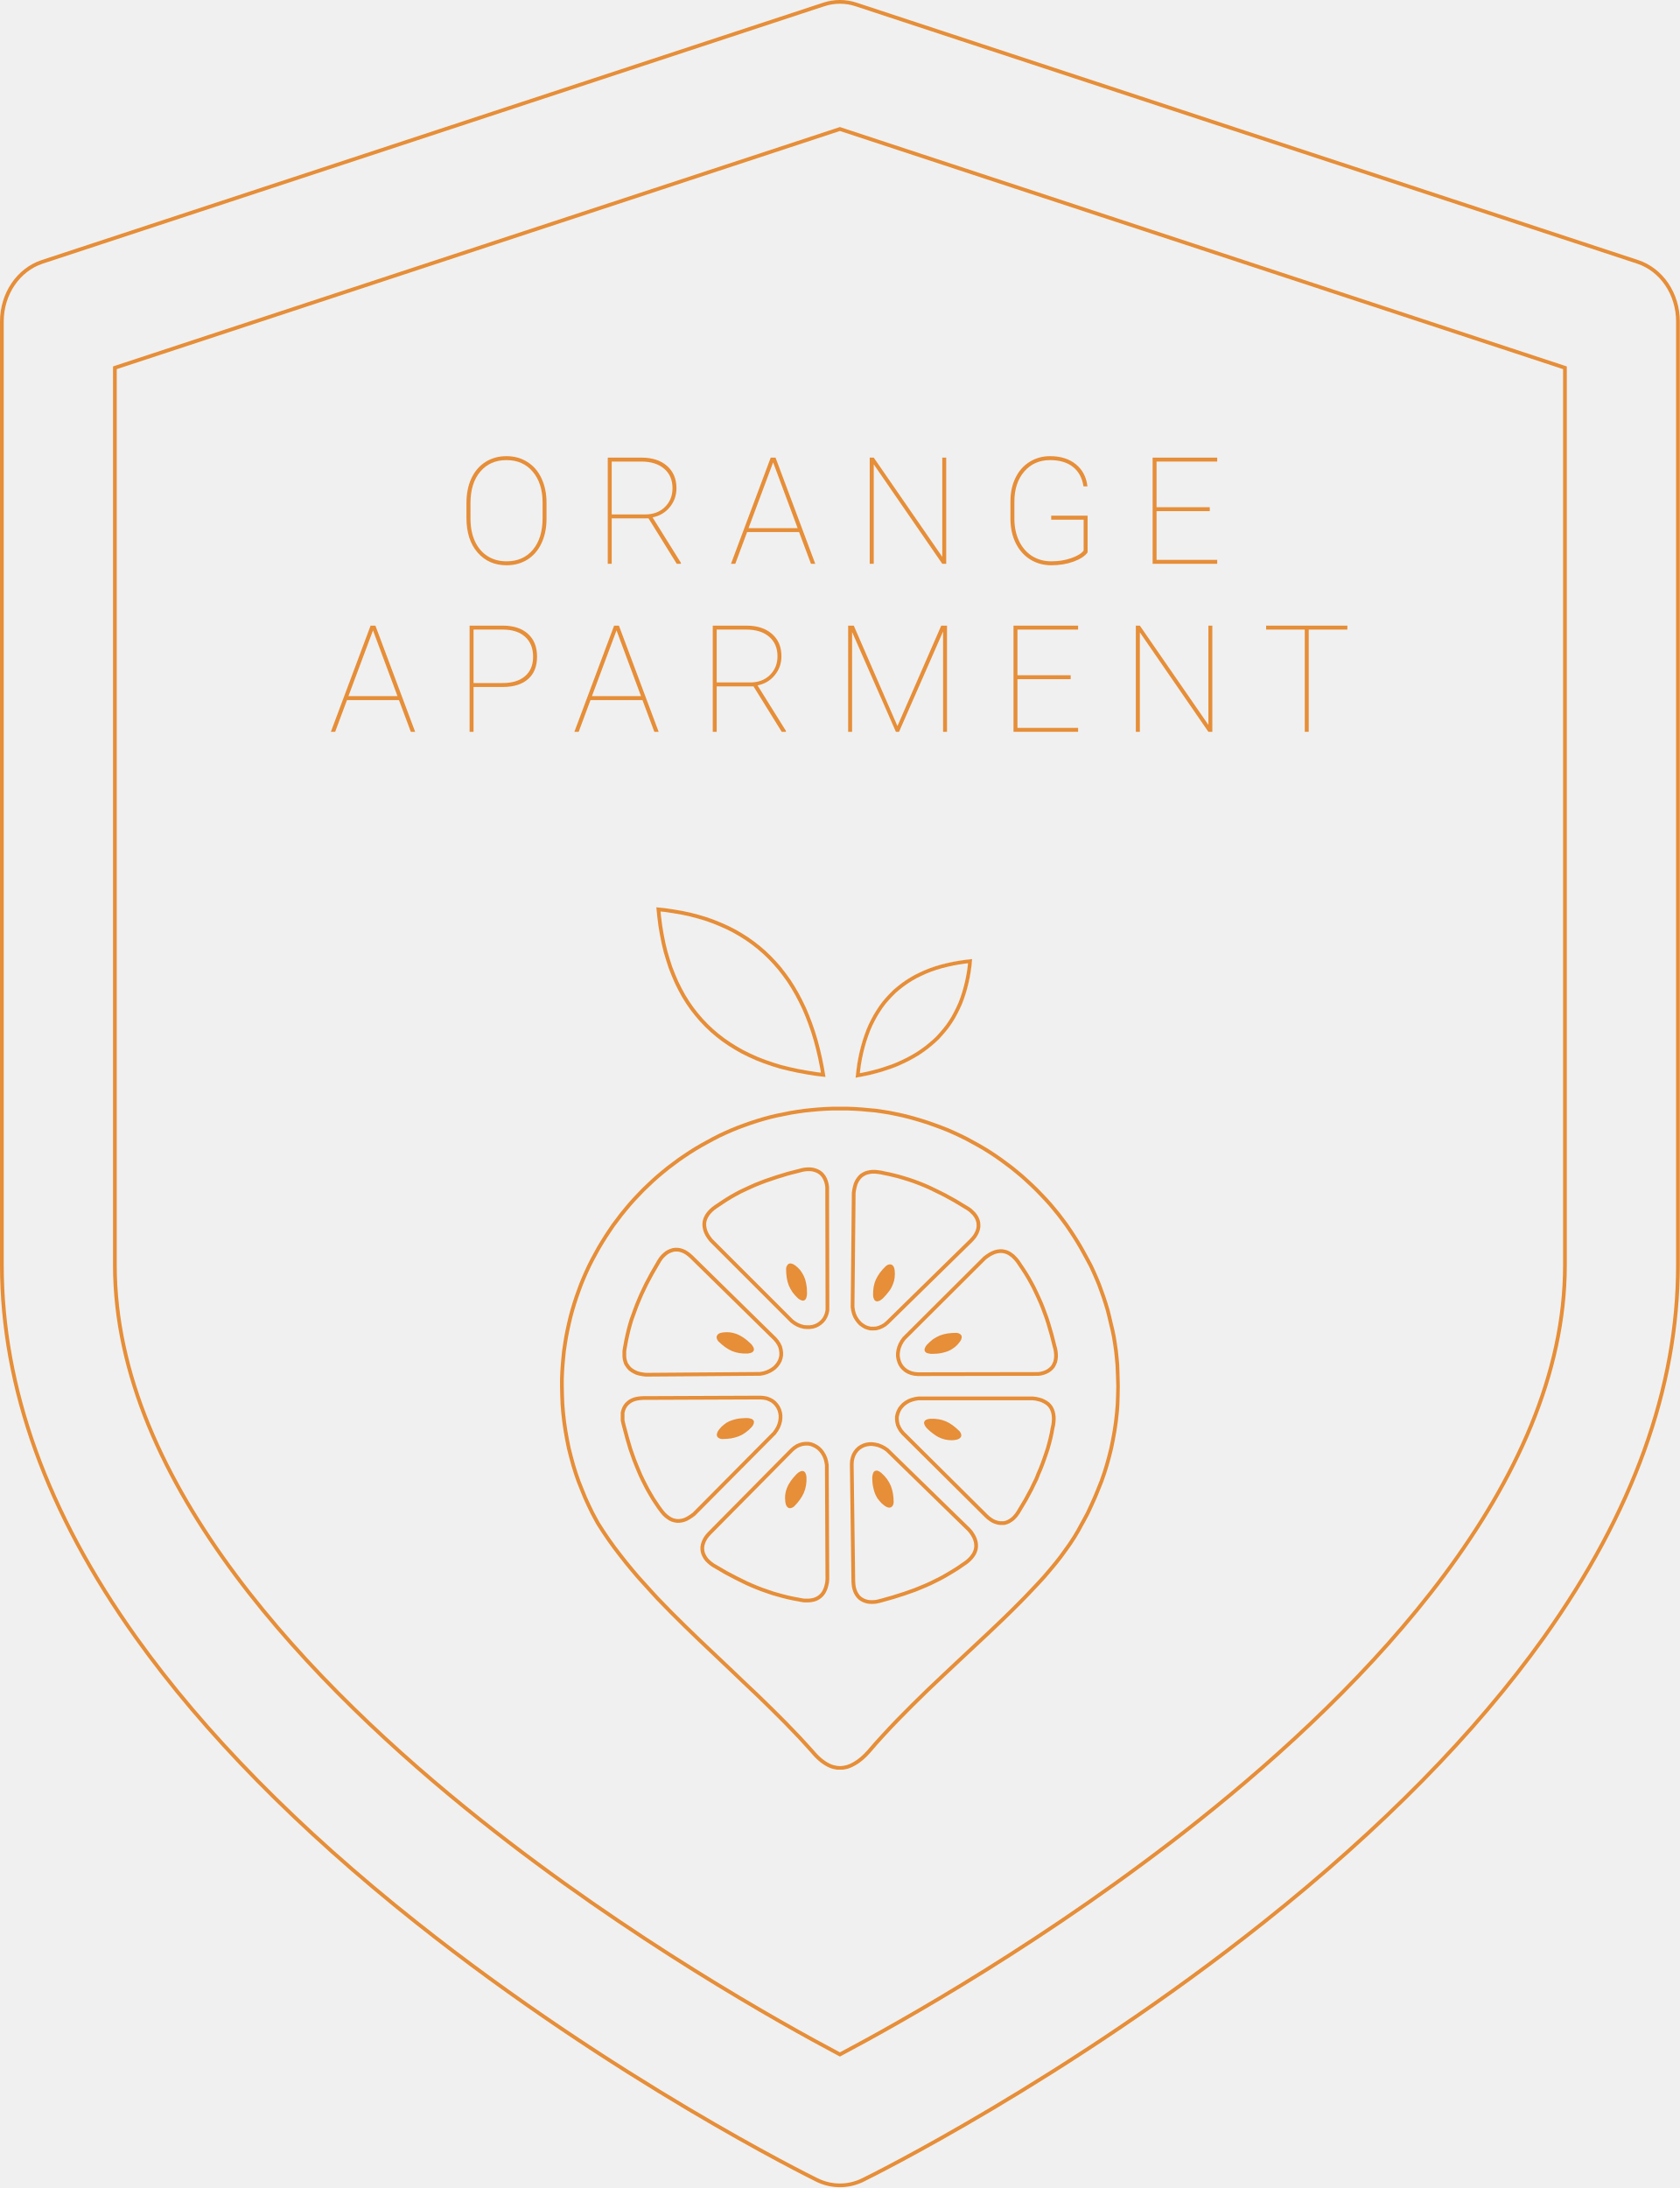
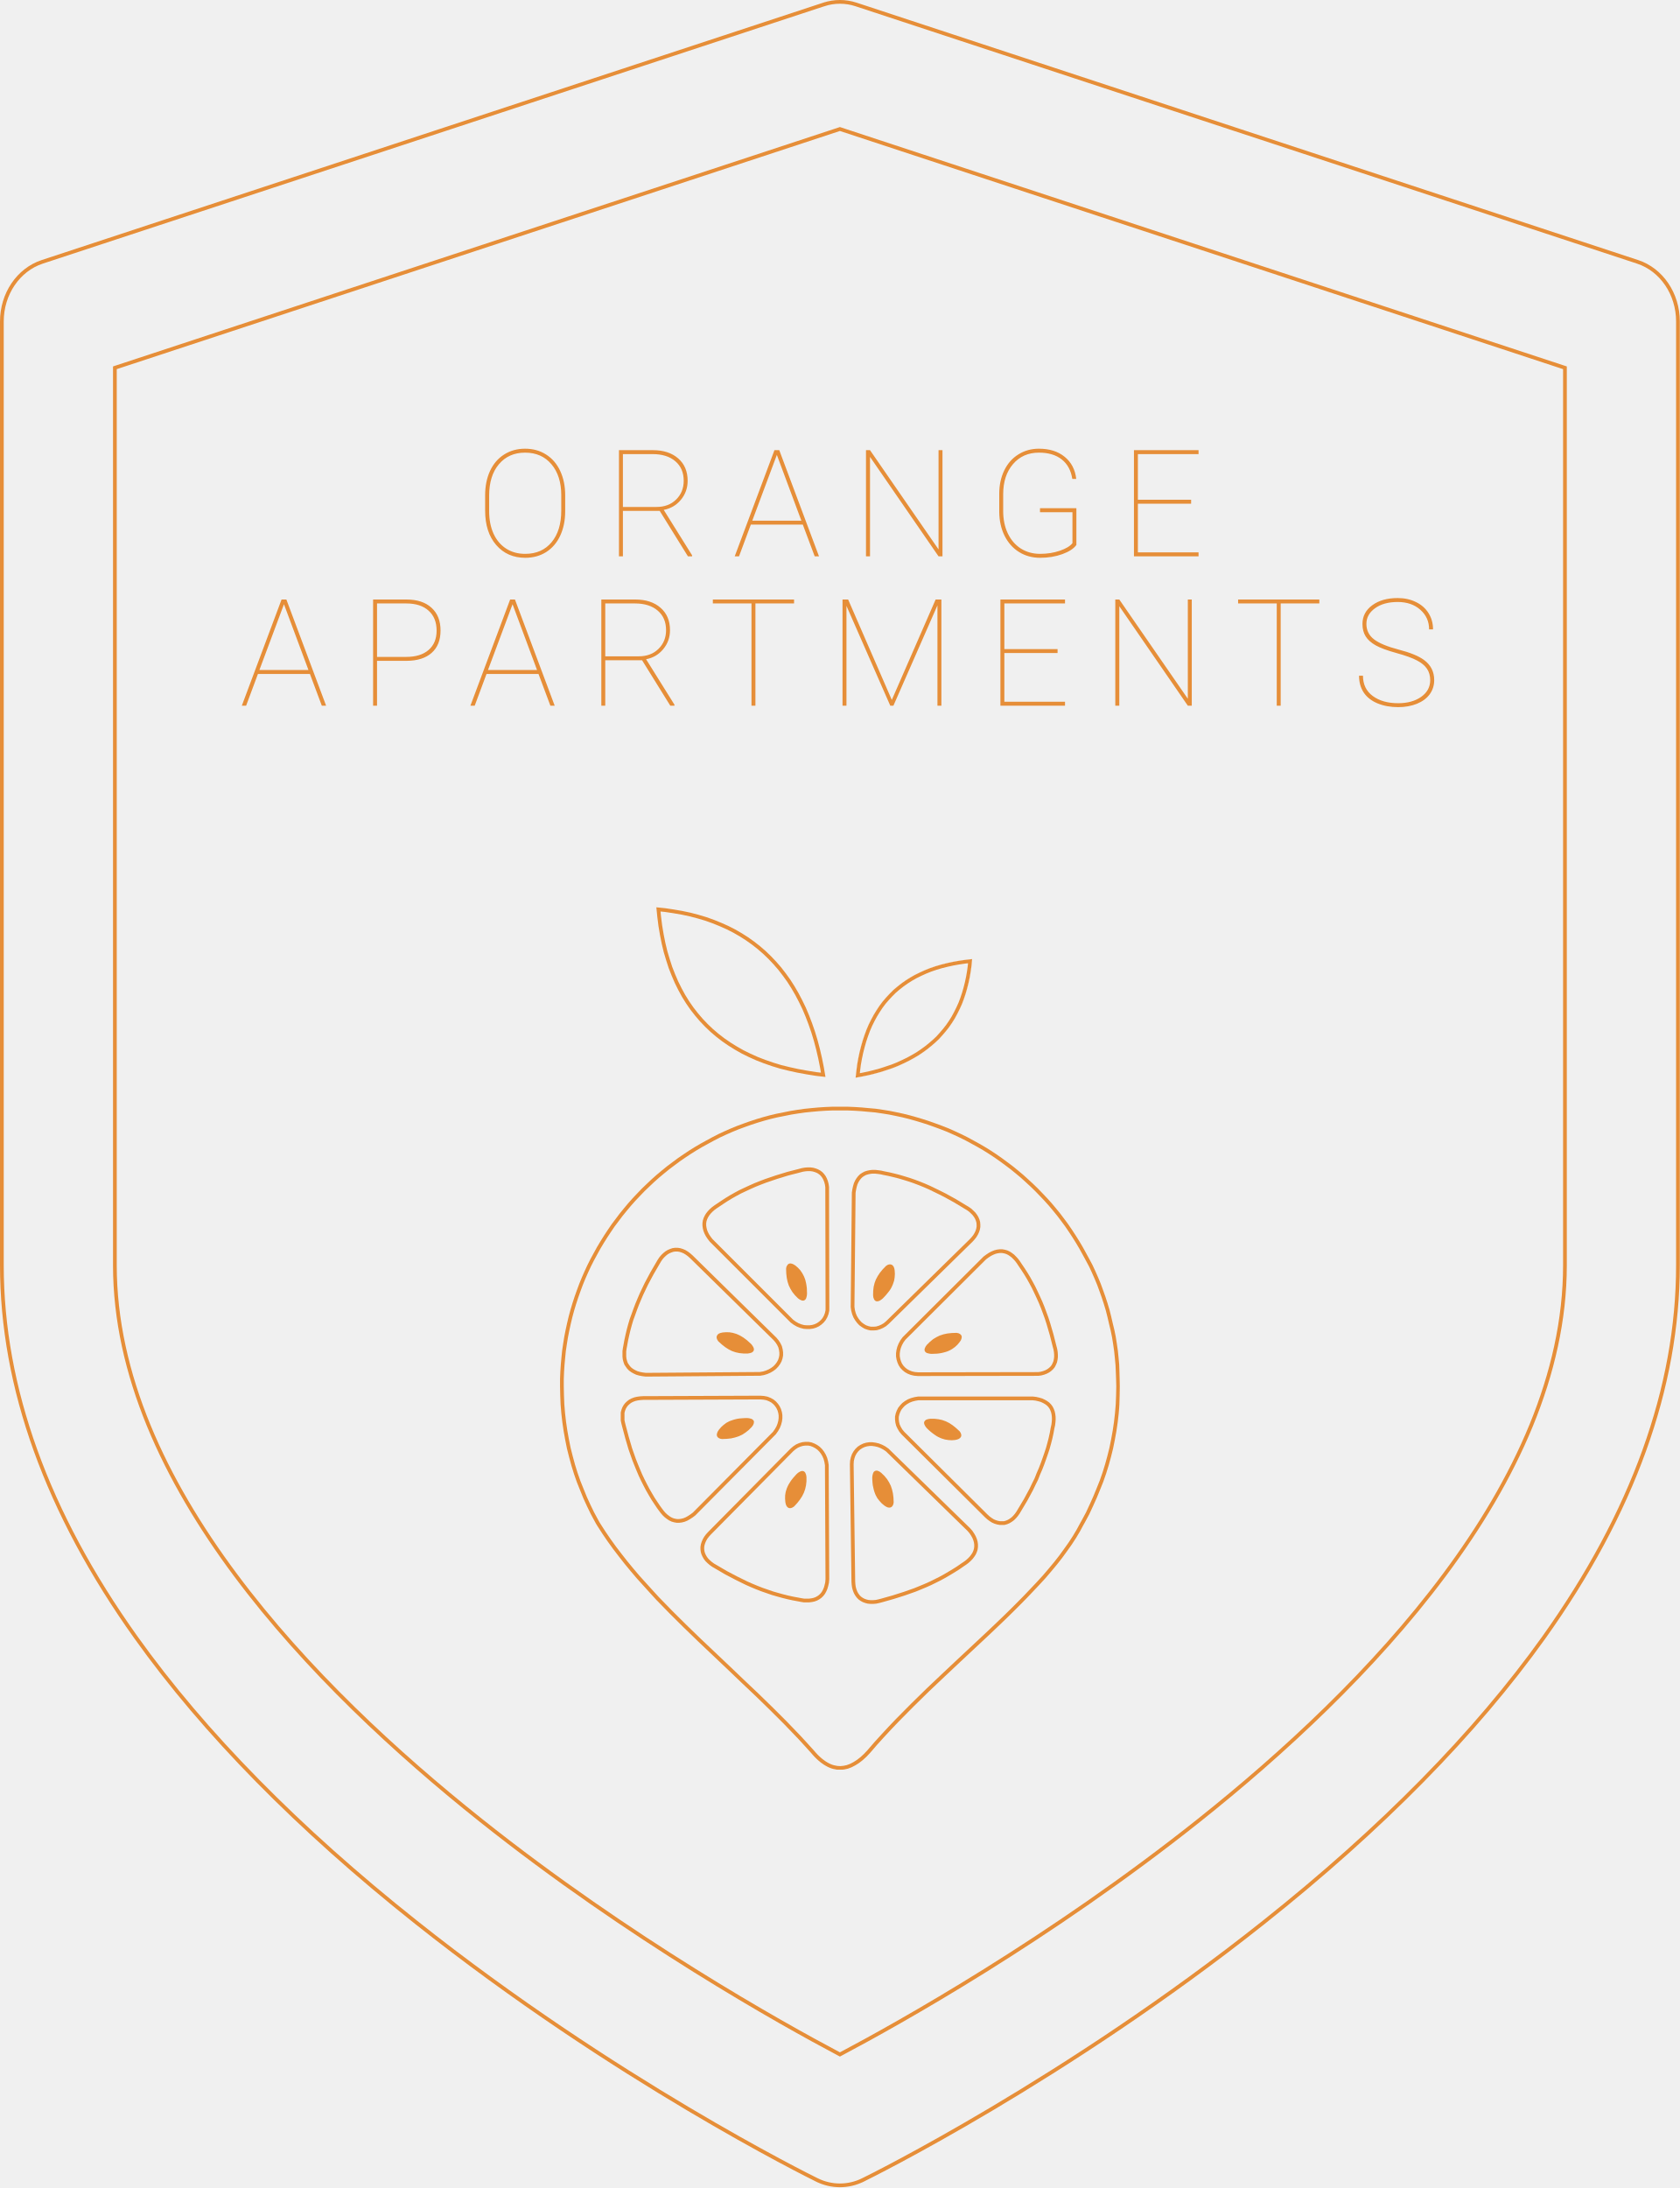
<svg xmlns="http://www.w3.org/2000/svg" width="450" height="586" viewBox="0 0 450 586" fill="none">
-   <path d="M146.406 138.91C146.406 141.371 145.964 143.552 145.078 145.453C144.206 147.341 142.956 148.806 141.328 149.848C139.701 150.876 137.826 151.391 135.703 151.391C132.5 151.391 129.909 150.251 127.93 147.973C125.951 145.694 124.961 142.621 124.961 138.754V134.652C124.961 132.204 125.397 130.03 126.27 128.129C127.155 126.228 128.411 124.763 130.039 123.734C131.68 122.693 133.555 122.172 135.664 122.172C137.786 122.172 139.661 122.693 141.289 123.734C142.93 124.763 144.193 126.234 145.078 128.148C145.964 130.049 146.406 132.217 146.406 134.652V138.91ZM145.352 134.613C145.352 131.176 144.479 128.422 142.734 126.352C140.99 124.268 138.633 123.227 135.664 123.227C132.734 123.227 130.397 124.262 128.652 126.332C126.908 128.389 126.035 131.195 126.035 134.75V138.91C126.035 141.176 126.426 143.181 127.207 144.926C128.001 146.658 129.128 147.992 130.586 148.93C132.044 149.867 133.75 150.336 135.703 150.336C138.672 150.336 141.022 149.301 142.754 147.23C144.486 145.16 145.352 142.335 145.352 138.754V134.613Z" fill="#E68E38" />
-   <path d="M173.73 138.832H163.867V151H162.812V122.562H171.875C174.727 122.562 176.992 123.298 178.672 124.77C180.365 126.241 181.211 128.24 181.211 130.766C181.211 132.706 180.605 134.405 179.395 135.863C178.197 137.309 176.667 138.207 174.805 138.559L182.402 150.727V151H181.289L173.73 138.832ZM163.867 137.777H172.832C175.02 137.777 176.784 137.113 178.125 135.785C179.479 134.457 180.156 132.784 180.156 130.766C180.156 128.552 179.408 126.807 177.91 125.531C176.426 124.255 174.388 123.617 171.797 123.617H163.867V137.777Z" fill="#E68E38" />
-   <path d="M214.062 142.504H200.137L196.973 151H195.82L206.465 122.562H207.754L218.398 151H217.246L214.062 142.504ZM200.527 141.449H213.672L207.109 123.832L200.527 141.449Z" fill="#E68E38" />
-   <path d="M253.477 151H252.422L234.062 124.359V151H232.988V122.562H234.062L252.422 149.145V122.562H253.477V151Z" fill="#E68E38" />
-   <path d="M291.348 147.953C290.632 148.943 289.375 149.763 287.578 150.414C285.781 151.065 283.802 151.391 281.641 151.391C279.531 151.391 277.65 150.876 275.996 149.848C274.342 148.819 273.047 147.367 272.109 145.492C271.185 143.617 270.71 141.495 270.684 139.125V134.242C270.684 131.911 271.133 129.822 272.031 127.973C272.93 126.124 274.193 124.698 275.82 123.695C277.448 122.68 279.277 122.172 281.309 122.172C284.134 122.172 286.432 122.895 288.203 124.34C289.987 125.785 291.022 127.758 291.309 130.258H290.254C289.902 127.992 288.958 126.254 287.422 125.043C285.885 123.832 283.848 123.227 281.309 123.227C278.444 123.227 276.133 124.249 274.375 126.293C272.617 128.337 271.738 131.026 271.738 134.359V138.891C271.738 141.117 272.148 143.103 272.969 144.848C273.802 146.592 274.967 147.947 276.465 148.91C277.975 149.861 279.701 150.336 281.641 150.336C283.542 150.336 285.306 150.056 286.934 149.496C288.561 148.936 289.681 148.259 290.293 147.465V139.184H281.602V138.109H291.348V147.953Z" fill="#E68E38" />
-   <path d="M324.082 136.898H309.824V149.945H326.074V151H308.77V122.562H326.074V123.617H309.824V135.844H324.082V136.898Z" fill="#E68E38" />
-   <path d="M106.875 187.504H92.949L89.785 196H88.633L99.277 167.562H100.566L111.211 196H110.059L106.875 187.504ZM93.34 186.449H106.484L99.922 168.832L93.34 186.449Z" fill="#E68E38" />
-   <path d="M126.855 183.988V196H125.801V167.562H134.688C137.591 167.562 139.844 168.298 141.445 169.77C143.06 171.228 143.867 173.259 143.867 175.863C143.867 178.441 143.079 180.434 141.504 181.84C139.941 183.246 137.715 183.962 134.824 183.988H126.855ZM126.855 182.934H134.688C137.253 182.934 139.245 182.315 140.664 181.078C142.096 179.841 142.812 178.116 142.812 175.902C142.812 173.611 142.096 171.827 140.664 170.551C139.245 169.262 137.253 168.617 134.688 168.617H126.855V182.934Z" fill="#E68E38" />
-   <path d="M172.109 187.504H158.184L155.02 196H153.867L164.512 167.562H165.801L176.445 196H175.293L172.109 187.504ZM158.574 186.449H171.719L165.156 168.832L158.574 186.449Z" fill="#E68E38" />
-   <path d="M201.855 183.832H191.992V196H190.938V167.562H200C202.852 167.562 205.117 168.298 206.797 169.77C208.49 171.241 209.336 173.24 209.336 175.766C209.336 177.706 208.73 179.405 207.52 180.863C206.322 182.309 204.792 183.207 202.93 183.559L210.527 195.727V196H209.414L201.855 183.832ZM191.992 182.777H200.957C203.145 182.777 204.909 182.113 206.25 180.785C207.604 179.457 208.281 177.784 208.281 175.766C208.281 173.552 207.533 171.807 206.035 170.531C204.551 169.255 202.513 168.617 199.922 168.617H191.992V182.777Z" fill="#E68E38" />
-   <path d="M228.711 167.562L240.41 194.457L252.148 167.562H253.691V196H252.637V169.125L240.84 196H240L228.262 169.262V196H227.207V167.562H228.711Z" fill="#E68E38" />
-   <path d="M286.816 181.898H272.559V194.945H288.809V196H271.504V167.562H288.809V168.617H272.559V180.844H286.816V181.898Z" fill="#E68E38" />
-   <path d="M324.766 196H323.711L305.352 169.359V196H304.277V167.562H305.352L323.711 194.145V167.562H324.766V196Z" fill="#E68E38" />
-   <path d="M360.938 168.617H350.586V196H349.531V168.617H339.18V167.562H360.938V168.617Z" fill="#E68E38" />
  <path d="M229.339 1.199L229.339 1.199L438.702 70.132C445.088 72.235 449.501 78.707 449.5 86.095V338.85C449.5 371.599 437.422 405.152 413.552 438.585C395.319 464.12 370.085 489.776 338.54 514.838C285.543 556.941 233.354 582.771 231.17 583.843L231.39 584.292L231.17 583.843C229.205 584.81 227.102 585.291 225.001 585.291C222.899 585.291 220.797 584.809 218.832 583.843L218.612 584.292L218.832 583.843C216.648 582.771 164.458 556.941 111.461 514.838C79.915 489.776 54.681 464.12 36.449 438.585C12.578 405.151 0.5 371.598 0.5 338.85V86.095C0.5 78.707 4.914 72.235 11.3 70.132L220.665 1.199L220.509 0.724L220.665 1.199C223.495 0.267 226.512 0.267 229.339 1.199ZM224.768 550.107L225.002 550.231L225.236 550.107C240.588 541.983 281.188 519.37 321.227 487.498C343.555 469.723 368.044 447.173 386.955 421.774C405.862 396.38 419.227 368.092 419.227 338.85V98.864V98.502L418.883 98.389L225.157 34.604L225.001 34.552L224.845 34.604L31.118 98.389L30.774 98.502V98.864V338.85C30.774 368.092 44.139 396.38 63.047 421.774C81.958 447.173 106.447 469.723 128.777 487.498C168.815 519.37 209.416 541.983 224.768 550.107Z" stroke="#E68E38" />
+   <path d="M151.406 136.91C151.406 139.371 150.964 141.552 150.078 143.453C149.206 145.341 147.956 146.806 146.328 147.848C144.701 148.876 142.826 149.391 140.703 149.391C137.5 149.391 134.909 148.251 132.93 145.973C130.951 143.694 129.961 140.621 129.961 136.754V132.652C129.961 130.204 130.397 128.03 131.27 126.129C132.155 124.228 133.411 122.763 135.039 121.734C136.68 120.693 138.555 120.172 140.664 120.172C142.786 120.172 144.661 120.693 146.289 121.734C147.93 122.763 149.193 124.234 150.078 126.148C150.964 128.049 151.406 130.217 151.406 132.652V136.91ZM150.352 132.613C150.352 129.176 149.479 126.422 147.734 124.352C145.99 122.268 143.633 121.227 140.664 121.227C137.734 121.227 135.397 122.262 133.652 124.332C131.908 126.389 131.035 129.195 131.035 132.75V136.91C131.035 139.176 131.426 141.181 132.207 142.926C133.001 144.658 134.128 145.992 135.586 146.93C137.044 147.867 138.75 148.336 140.703 148.336C143.672 148.336 146.022 147.301 147.754 145.23C149.486 143.16 150.352 140.335 150.352 136.754V132.613ZM176.73 136.832H166.867V149H165.812V120.562H174.875C177.727 120.562 179.992 121.298 181.672 122.77C183.365 124.241 184.211 126.24 184.211 128.766C184.211 130.706 183.605 132.405 182.395 133.863C181.197 135.309 179.667 136.207 177.805 136.559L185.402 148.727V149H184.289L176.73 136.832ZM166.867 135.777H175.832C178.02 135.777 179.784 135.113 181.125 133.785C182.479 132.457 183.156 130.784 183.156 128.766C183.156 126.552 182.408 124.807 180.91 123.531C179.426 122.255 177.388 121.617 174.797 121.617H166.867V135.777ZM215.062 140.504H201.137L197.973 149H196.82L207.465 120.562H208.754L219.398 149H218.246L215.062 140.504ZM201.527 139.449H214.672L208.109 121.832L201.527 139.449ZM252.477 149H251.422L233.062 122.359V149H231.988V120.562H233.062L251.422 147.145V120.562H252.477V149ZM288.348 145.953C287.632 146.943 286.375 147.763 284.578 148.414C282.781 149.065 280.802 149.391 278.641 149.391C276.531 149.391 274.65 148.876 272.996 147.848C271.342 146.819 270.047 145.367 269.109 143.492C268.185 141.617 267.71 139.495 267.684 137.125V132.242C267.684 129.911 268.133 127.822 269.031 125.973C269.93 124.124 271.193 122.698 272.82 121.695C274.448 120.68 276.277 120.172 278.309 120.172C281.134 120.172 283.432 120.895 285.203 122.34C286.987 123.785 288.022 125.758 288.309 128.258H287.254C286.902 125.992 285.958 124.254 284.422 123.043C282.885 121.832 280.848 121.227 278.309 121.227C275.444 121.227 273.133 122.249 271.375 124.293C269.617 126.337 268.738 129.026 268.738 132.359V136.891C268.738 139.117 269.148 141.103 269.969 142.848C270.802 144.592 271.967 145.947 273.465 146.91C274.975 147.861 276.701 148.336 278.641 148.336C280.542 148.336 282.306 148.056 283.934 147.496C285.561 146.936 286.681 146.259 287.293 145.465V137.184H278.602V136.109H288.348V145.953ZM319.082 134.898H304.824V147.945H321.074V149H303.77V120.562H321.074V121.617H304.824V133.844H319.082V134.898ZM83.023 180.504H69.098L65.934 189H64.781L75.426 160.562H76.715L87.359 189H86.207L83.023 180.504ZM69.488 179.449H82.633L76.07 161.832L69.488 179.449ZM101.004 176.988V189H99.949V160.562H108.836C111.74 160.562 113.992 161.298 115.594 162.77C117.208 164.228 118.016 166.259 118.016 168.863C118.016 171.441 117.228 173.434 115.652 174.84C114.09 176.246 111.863 176.962 108.973 176.988H101.004ZM101.004 175.934H108.836C111.401 175.934 113.393 175.315 114.812 174.078C116.245 172.841 116.961 171.116 116.961 168.902C116.961 166.611 116.245 164.827 114.812 163.551C113.393 162.262 111.401 161.617 108.836 161.617H101.004V175.934ZM144.258 180.504H130.332L127.168 189H126.016L136.66 160.562H137.949L148.594 189H147.441L144.258 180.504ZM130.723 179.449H143.867L137.305 161.832L130.723 179.449ZM172.004 176.832H162.141V189H161.086V160.562H170.148C173 160.562 175.266 161.298 176.945 162.77C178.638 164.241 179.484 166.24 179.484 168.766C179.484 170.706 178.879 172.405 177.668 173.863C176.47 175.309 174.94 176.207 173.078 176.559L180.676 188.727V189H179.562L172.004 176.832ZM162.141 175.777H171.105C173.293 175.777 175.057 175.113 176.398 173.785C177.753 172.457 178.43 170.784 178.43 168.766C178.43 166.552 177.681 164.807 176.184 163.531C174.699 162.255 172.661 161.617 170.07 161.617H162.141V175.777ZM212.719 161.617H202.367V189H201.312V161.617H190.961V160.562H212.719V161.617ZM227.203 160.562L238.902 187.457L250.641 160.562H252.184V189H251.129V162.125L239.332 189H238.492L226.754 162.262V189H225.699V160.562H227.203ZM283.309 174.898H269.051V187.945H285.301V189H267.996V160.562H285.301V161.617H269.051V173.844H283.309V174.898ZM319.258 189H318.203L299.844 162.359V189H298.77V160.562H299.844L318.203 187.145V160.562H319.258V189ZM353.43 161.617H343.078V189H342.023V161.617H331.672V160.562H353.43V161.617ZM383.129 182.184C383.129 180.973 382.842 179.951 382.27 179.117C381.71 178.271 380.818 177.529 379.594 176.891C378.383 176.24 376.547 175.576 374.086 174.898C371.625 174.221 369.776 173.538 368.539 172.848C367.315 172.158 366.417 171.357 365.844 170.445C365.271 169.534 364.984 168.427 364.984 167.125C364.984 165.055 365.857 163.382 367.602 162.105C369.346 160.816 371.618 160.172 374.418 160.172C376.241 160.172 377.875 160.53 379.32 161.246C380.779 161.949 381.905 162.945 382.699 164.234C383.493 165.51 383.891 166.956 383.891 168.57H382.836C382.836 166.448 382.055 164.697 380.492 163.316C378.93 161.923 376.905 161.227 374.418 161.227C371.918 161.227 369.893 161.786 368.344 162.906C366.807 164.013 366.039 165.406 366.039 167.086C366.039 168.792 366.71 170.165 368.051 171.207C369.392 172.249 371.605 173.173 374.691 173.98C377.777 174.775 380.036 175.699 381.469 176.754C383.292 178.095 384.203 179.892 384.203 182.145C384.203 183.577 383.799 184.846 382.992 185.953C382.185 187.047 381.039 187.893 379.555 188.492C378.07 189.091 376.404 189.391 374.555 189.391C372.497 189.391 370.648 189.052 369.008 188.375C367.367 187.685 366.13 186.708 365.297 185.445C364.477 184.182 364.066 182.691 364.066 180.973H365.121C365.121 183.303 365.993 185.113 367.738 186.402C369.483 187.691 371.755 188.336 374.555 188.336C377.042 188.336 379.092 187.77 380.707 186.637C382.322 185.491 383.129 184.007 383.129 182.184Z" fill="#E68E38" />
  <g clip-path="url(#clip0)">
    <path fill-rule="evenodd" clip-rule="evenodd" d="M215.771 394.547L215.675 394.346L215.526 394.198L215.396 394.102L215.23 394.007L215.056 393.98L214.855 393.954L214.663 394.007L214.436 394.076L214.192 394.198L213.939 394.346L213.669 394.547L213.399 394.791L212.928 395.313L212.483 395.81L212.091 396.297L211.742 396.794L211.446 397.264L211.175 397.735L210.949 398.205L210.757 398.666L210.478 399.564L210.33 400.469L210.312 401.384L210.382 402.299L210.504 402.865L210.678 403.309L210.923 403.631L211.202 403.832L211.524 403.927L211.89 403.901L212.283 403.753L212.71 403.483L213.573 402.551L214.288 401.637L214.881 400.722L215.352 399.781L215.692 398.815L215.919 397.804L216.041 396.742V395.583L215.945 394.991L215.771 394.547Z" fill="#E68E38" />
    <path fill-rule="evenodd" clip-rule="evenodd" d="M239.2 399.956L238.955 398.893L238.633 397.926L238.162 396.994L237.621 396.132L236.924 395.287L236.087 394.477L235.616 394.129L235.171 393.928L234.953 393.876H234.753L234.578 393.902L234.404 393.954L234.256 394.05L234.107 394.172L233.985 394.346L233.889 394.573L233.811 394.817L233.741 395.113L233.689 395.435L233.663 395.81L233.689 396.524L233.741 397.186L233.811 397.804L233.942 398.397L234.064 398.945L234.212 399.459L234.386 399.956L234.578 400.426L235.023 401.236L235.59 401.976L236.209 402.647L236.924 403.239L237.395 403.535L237.839 403.727L238.24 403.779L238.58 403.727L238.877 403.562L239.13 403.265L239.304 402.891L239.4 402.394L239.348 401.114L239.2 399.956Z" fill="#E68E38" />
    <path fill-rule="evenodd" clip-rule="evenodd" d="M234.134 347.93L234.238 348.131L234.36 348.279L234.509 348.401L234.657 348.479L234.822 348.523H235.023L235.25 348.496L235.468 348.427L235.694 348.331L235.965 348.157L236.209 347.983L236.505 347.739L237.002 347.216L237.447 346.72L237.839 346.232L238.214 345.761L238.537 345.291L238.807 344.821L239.025 344.35L239.226 343.88L239.522 342.992L239.67 342.077L239.723 341.163L239.67 340.257L239.574 339.708L239.4 339.264L239.156 338.924L238.877 338.724L238.537 338.628L238.162 338.645L237.77 338.776L237.351 339.046L236.462 339.961L235.721 340.866L235.128 341.764L234.631 342.696L234.282 343.636L234.038 344.647L233.916 345.735L233.889 346.894L233.959 347.486L234.134 347.93Z" fill="#E68E38" />
    <path fill-rule="evenodd" clip-rule="evenodd" d="M216.145 345.047L216.067 344.429L215.971 343.837L215.849 343.288L215.718 342.748L215.544 342.277L215.352 341.807L214.907 340.971L214.384 340.204L213.765 339.534L213.076 338.942L212.579 338.628L212.161 338.454L211.742 338.375L211.393 338.428L211.097 338.602L210.879 338.898L210.678 339.264L210.582 339.76L210.626 341.041L210.757 342.208L210.975 343.262L211.297 344.255L211.742 345.169L212.283 346.058L212.954 346.894L213.765 347.713L214.236 348.052L214.681 348.253L214.907 348.331H215.108H215.274L215.448 348.253L215.596 348.183L215.744 348.035L215.866 347.887L215.971 347.66L216.041 347.416L216.119 347.12L216.163 346.798L216.189 346.423L216.163 345.709L216.145 345.047Z" fill="#E68E38" />
    <path fill-rule="evenodd" clip-rule="evenodd" d="M257.345 383.755L257.074 383.337L256.133 382.474L255.217 381.734L254.328 381.142L253.386 380.671L252.427 380.323L251.415 380.105L250.352 379.983H249.183L248.59 380.079L248.146 380.227L247.954 380.349L247.806 380.471L247.701 380.619L247.605 380.767L247.553 380.942V381.142L247.579 381.333L247.657 381.56L247.779 381.804L247.928 382.056L248.128 382.326L248.372 382.596L248.896 383.093L249.384 383.511L249.881 383.903L250.369 384.251L250.84 384.574L251.311 384.844L251.782 385.061L252.253 385.262L253.142 385.532L254.057 385.68L254.973 385.732L255.889 385.662L256.429 385.532L256.874 385.358L257.196 385.114L257.414 384.844L257.519 384.521L257.493 384.156L257.345 383.755Z" fill="#E68E38" />
    <path fill-rule="evenodd" clip-rule="evenodd" d="M201.907 380.523L201.802 380.375L201.654 380.227L201.506 380.105L201.288 380.001L201.043 379.931L200.747 379.853L200.424 379.809L200.049 379.783L199.334 379.809L198.663 379.853L198.053 379.905L197.46 380.001L196.91 380.131L196.396 380.28L195.899 380.454L195.428 380.619L194.591 381.063L193.85 381.612L193.179 382.222L192.586 382.919L192.263 383.415L192.089 383.859L192.019 384.251L192.071 384.6L192.237 384.896L192.533 385.14L192.908 385.314L193.405 385.41L194.687 385.358L195.847 385.236L196.91 384.992L197.904 384.669L198.811 384.251L199.683 383.685L200.546 383.015L201.357 382.205L201.706 381.734L201.907 381.29L201.976 380.872L201.959 380.698L201.907 380.523Z" fill="#E68E38" />
    <mask id="path-9-inside-1" fill="white">
      <path fill-rule="evenodd" clip-rule="evenodd" d="M299.983 369.357L299.913 367.432L299.826 365.533L299.651 363.635L299.459 361.753L299.189 359.881L298.893 358.025L298.518 356.179L298.082 354.376L297.663 352.573L297.21 350.77L296.687 349.028L296.12 347.286L295.501 345.544L294.864 343.802L294.167 342.121L293.426 340.44L292.658 338.785L291.804 337.191L290.932 335.588L290.06 334.003L289.144 332.453L288.185 330.92L287.2 329.413L286.162 327.888L285.107 326.46L284.017 325.023L282.875 323.62L281.715 322.236L280.53 320.92L279.291 319.614L278.027 318.307L276.737 317.053L275.411 315.834L274.103 314.649L272.717 313.491L271.313 312.35L269.874 311.27L268.436 310.207L266.953 309.17L265.445 308.178L263.91 307.219L262.332 306.305L260.745 305.434L259.141 304.563L257.51 303.753L255.854 302.986L254.197 302.246L252.453 301.558L250.709 300.913L248.965 300.295L247.221 299.729L245.478 299.206L243.734 298.718L241.946 298.274L240.124 297.882L238.267 297.508L236.409 297.212L234.561 296.942L232.686 296.776L230.811 296.602L228.885 296.48L226.958 296.401H225.031H223.104L221.168 296.48L219.267 296.602L217.366 296.776L215.491 296.968L213.608 297.238L211.76 297.534L209.911 297.908L208.063 298.274L206.258 298.701L204.453 299.189L202.709 299.711L200.965 300.277L199.221 300.896L197.477 301.54L195.794 302.229L194.111 302.969L192.455 303.735L190.833 304.572L189.229 305.443L187.642 306.314L186.09 307.228L184.555 308.186L183.073 309.17L181.564 310.207L180.134 311.27L178.696 312.35L177.292 313.491L175.905 314.649L174.571 315.834L173.263 317.071L171.973 318.307L170.717 319.614L169.479 320.92L168.293 322.253L167.134 323.638L165.991 325.04L164.91 326.477L163.846 327.888L162.809 329.413L161.815 330.92L160.856 332.453L159.94 333.985L159.068 335.571L158.196 337.173L157.385 338.776L156.618 340.431L155.877 342.112L155.188 343.793L154.543 345.535L153.924 347.277L153.357 349.019L152.834 350.761L152.346 352.564L151.918 354.367L151.526 356.17L151.16 358.017L150.863 359.872L150.584 361.745L150.401 363.6L150.227 365.499L150.105 367.397L150.026 369.322V371.256L150.078 373.695L150.174 376.142L150.375 378.564L150.645 380.933L150.994 383.302L151.413 385.645L151.883 387.988L152.468 390.296L153.087 392.569L153.776 394.791L154.543 396.985L155.415 399.163L156.287 401.306L157.246 403.405L158.257 405.487L159.347 407.507L159.67 408.1L160.019 408.666L161.353 410.739L162.756 412.794L164.213 414.815L165.747 416.818L167.291 418.787L168.921 420.764L170.578 422.715L172.322 424.64L174.066 426.565L175.809 428.472L179.463 432.218L183.221 435.946L187.057 439.656L194.818 447.007L198.68 450.701L202.561 454.376L206.362 458.078L210.094 461.806L213.73 465.586L215.474 467.485L217.218 469.41L217.715 469.985L218.212 470.525L218.709 471.021L219.223 471.491L219.72 471.91L220.209 472.275L220.706 472.624L221.203 472.92L221.7 473.19L222.188 473.416L222.685 473.608L223.199 473.756L224.193 473.956L225.179 474.009L226.173 473.904L227.158 473.686L228.143 473.312L229.137 472.798L230.149 472.153L231.134 471.387L232.128 470.472L233.113 469.436L234.944 467.311L236.845 465.22L238.772 463.139L240.752 461.066L244.78 456.998L248.887 452.974L253.063 449.02L257.214 445.117L261.364 441.241L265.419 437.444L267.398 435.562L269.351 433.69L271.278 431.808L273.127 429.962L274.958 428.107L276.702 426.277L278.446 424.431L280.102 422.628L281.663 420.799L283.163 418.996L284.575 417.193L285.883 415.39L287.121 413.648L288.255 411.906L289.293 410.164L290.234 408.422L290.487 407.978L290.731 407.533L291.821 405.504L292.85 403.283L293.792 401.184L294.664 399.067L295.536 396.89L296.303 394.695L296.992 392.474L297.611 390.226L298.178 387.953L298.648 385.628L299.067 383.311L299.416 380.942L299.686 378.572L299.887 376.151L299.983 373.73L300.035 371.291L299.983 369.357ZM167.753 362.624V361.927L167.857 361.187L168.006 360.394L168.25 359.044L168.546 357.686L168.869 356.327L169.235 354.968L169.636 353.609L170.124 352.277L170.613 350.918L171.136 349.533L171.703 348.174L172.296 346.798L172.941 345.439L173.603 344.054L175.068 341.311L176.673 338.55L177.065 337.879L177.466 337.287L177.911 336.773L178.382 336.328L178.844 335.954L179.341 335.658L179.864 335.44L180.37 335.266L180.893 335.187H181.46L182 335.266L182.567 335.44L183.142 335.684L183.709 336.032L184.276 336.45L184.843 336.947L207.225 358.914L207.766 359.558L208.185 360.203L208.507 360.865L208.682 361.562L208.778 362.25V362.92L208.655 363.582L208.437 364.227L208.115 364.819L207.696 365.385L207.199 365.908L206.606 366.352L205.935 366.744L205.194 367.066L204.409 367.31L203.537 367.458L173.019 367.685L172.2 367.58L171.432 367.432L170.77 367.241L170.177 366.962L169.654 366.666L169.183 366.326L168.79 365.925L168.468 365.481L168.163 365.019L167.971 364.471L167.822 363.905L167.753 363.286V362.624ZM185.601 405.112L184.939 405.608L184.293 406.027L183.674 406.375L183.081 406.619L182.489 406.767L181.922 406.837H181.355L180.814 406.741L180.291 406.593L179.768 406.349L179.28 406.027L178.783 405.652L178.286 405.19L177.824 404.668L177.379 404.075L176.882 403.405L176.123 402.273L175.356 401.114L174.641 399.903L173.944 398.693L173.281 397.43L172.636 396.149L172.017 394.843L171.45 393.51L170.883 392.125L170.334 390.74L169.322 387.857L168.45 384.887L167.631 381.804L167.439 381.063L167.291 380.349V379.679V379.043V378.407L167.439 377.841L167.639 377.318L167.91 376.848L168.232 376.43L168.633 376.055L169.078 375.715L169.593 375.445L170.185 375.219L170.831 375.071L171.52 374.975L172.287 374.923L203.677 374.801L204.549 374.871L205.316 375.019L206.013 375.297L206.633 375.637L207.173 376.081L207.618 376.578L207.984 377.118L208.281 377.736L208.481 378.407L208.586 379.069V379.809L208.49 380.532L208.289 381.29L207.993 382.03L207.574 382.771L207.06 383.494L185.601 405.112ZM221.072 423.752L220.898 424.518L220.706 425.189L220.453 425.781L220.156 426.321L219.816 426.765L219.415 427.157L218.971 427.479L218.482 427.749L217.933 427.95L217.366 428.072L216.747 428.15H216.102H215.387L214.646 428.028L213.878 427.88L212.518 427.628L211.158 427.331L209.806 426.992L208.446 426.617L207.086 426.225L205.656 425.729L204.296 425.258L202.909 424.718L201.549 424.152L200.189 423.551L197.486 422.219L194.713 420.764L191.975 419.161L191.304 418.769L190.711 418.343L190.196 417.898L189.743 417.454L189.377 416.966L189.089 416.47L188.862 415.973L188.714 415.46L188.644 414.911V414.371L188.74 413.805L188.915 413.256L189.159 412.69L189.481 412.124L189.909 411.557L190.423 410.991L212.475 388.693L213.111 388.153L213.756 387.727L214.445 387.431L215.117 387.239L215.805 387.161H216.503L217.139 387.282L217.785 387.535L218.378 387.849L218.944 388.249L219.468 388.763L219.912 389.338L220.305 390L220.627 390.74L220.845 391.559L220.993 392.43L221.142 422.915L221.072 423.752ZM221.15 350.918L220.976 351.684L220.706 352.372L220.357 352.991L219.912 353.531L219.415 353.975L218.875 354.35L218.256 354.646L217.584 354.846L216.895 354.942H216.119L215.43 354.89L214.663 354.689L213.922 354.393L213.181 353.975L212.466 353.453L190.885 331.878L190.388 331.242L189.961 330.597L189.638 329.979L189.394 329.36L189.255 328.759L189.176 328.193V327.653L189.255 327.105L189.429 326.564L189.673 326.042L189.97 325.554L190.362 325.058L190.807 324.587L191.33 324.117L191.923 323.673L192.586 323.229L193.728 322.462L194.888 321.704L196.065 320.99L197.277 320.302L198.532 319.631L199.823 319.022L201.157 318.403L202.491 317.811L203.912 317.245L205.29 316.722L208.185 315.738L211.175 314.823L214.262 314.031L215.012 313.83L215.727 313.708L216.39 313.656H217.035L217.654 313.735L218.194 313.883L218.718 314.083L219.206 314.353L219.633 314.675L219.999 315.067L220.322 315.511L220.592 316.034L220.819 316.626L220.985 317.262L221.089 317.959V318.725L221.159 350.082L221.15 350.918ZM229.198 319.466L229.329 318.647L229.495 317.907L229.695 317.219L229.966 316.626L230.288 316.104L230.637 315.659L231.029 315.268L231.474 314.971L231.971 314.701L232.512 314.527L233.079 314.405L233.698 314.327H234.43L235.119 314.405L235.86 314.501L236.627 314.675L237.988 314.945L239.348 315.268L240.682 315.607L242.042 316.008L243.402 316.426L244.763 316.896L246.123 317.41L247.483 317.959L248.835 318.551L250.125 319.178L251.485 319.84L252.872 320.537L255.592 322.035L258.33 323.69L259.001 324.091L259.594 324.509L260.091 324.979L260.536 325.423L260.902 325.911L261.199 326.408L261.425 326.93L261.574 327.47L261.617 327.993V328.533L261.513 329.099L261.338 329.639L261.068 330.214L260.728 330.78L260.301 331.32L259.786 331.886L237.395 353.836L236.749 354.384L236.078 354.776L235.389 355.073L234.7 355.273L234.003 355.325H233.314L232.669 355.177L232.032 354.951L231.439 354.602L230.864 354.184L230.376 353.67L229.931 353.078L229.53 352.407L229.233 351.667L229.015 350.857L228.893 349.986L229.198 319.466ZM260.981 414.249L260.902 414.815L260.737 415.338L260.51 415.852L260.187 416.348L259.821 416.836L259.35 417.332L258.827 417.803L258.234 418.247L257.571 418.691L256.429 419.484L255.269 420.215L254.084 420.929L252.872 421.644L251.616 422.332L250.326 422.976L249.018 423.621L247.684 424.213L246.323 424.779L244.937 425.346L242.068 426.356L239.104 427.297L236.017 428.168L235.276 428.359L234.561 428.507L233.889 428.56H233.227L232.634 428.507L232.058 428.359L231.544 428.168L231.073 427.915L230.628 427.593L230.253 427.201L229.913 426.73L229.643 426.234L229.416 425.642L229.242 425.006L229.146 424.309L229.094 423.543L228.675 392.186L228.728 391.315L228.902 390.549L229.146 389.861L229.495 389.242L229.913 388.702L230.402 388.232L230.977 387.857L231.596 387.561L232.233 387.37L232.93 387.265H233.645L234.386 387.37L235.128 387.544L235.895 387.84L236.636 388.232L237.377 388.746L259.176 410.007L259.716 410.634L260.144 411.279L260.484 411.888L260.737 412.507L260.902 413.099L260.981 413.665V414.249ZM281.794 380.149L281.742 380.863L281.646 381.603L281.471 382.37L281.227 383.729L280.931 385.079L280.582 386.438L280.207 387.796L279.771 389.112L279.3 390.47L278.812 391.829L278.289 393.188L277.696 394.547L277.155 395.932L276.484 397.282L275.821 398.667L274.339 401.41L272.708 404.145L272.307 404.816L271.889 405.408L271.444 405.931L270.999 406.375L270.502 406.741L270.014 407.037L269.491 407.263L268.976 407.411H268.427H267.886L267.346 407.316L266.77 407.141L266.204 406.898L265.663 406.549L265.096 406.131L264.521 405.608L242.278 383.511L241.737 382.866L241.336 382.196L241.022 381.534L240.848 380.846L240.769 380.149V379.487L240.917 378.816L241.144 378.198L241.458 377.579L241.885 377.039L242.373 376.517L242.966 376.073L243.638 375.681L244.379 375.384L245.19 375.167L246.062 375.019H276.58L277.399 375.114L278.167 375.289L278.829 375.48L279.422 375.759L279.945 376.055L280.416 376.395L280.809 376.796L281.131 377.24L281.375 377.728L281.576 378.276L281.698 378.842L281.776 379.461L281.794 380.149ZM282.387 363.434L282.308 364.053L282.186 364.593L281.968 365.115L281.715 365.612L281.375 366.03L280.974 366.396L280.53 366.718L280.015 366.988L279.422 367.214L278.777 367.389L278.088 367.484H277.321L245.931 367.537L245.059 367.458L244.292 367.284L243.603 367.014L242.984 366.666L242.469 366.248L241.998 365.751L241.624 365.185L241.353 364.567L241.153 363.905L241.031 363.208V362.494L241.135 361.753L241.327 361.013L241.624 360.273L242.042 359.506L242.565 358.792L264.146 337.287L264.808 336.799L265.454 336.372L266.073 336.058L266.692 335.806L267.285 335.658L267.852 335.588H268.436L268.985 335.684L269.5 335.832L270.023 336.076L270.511 336.398L271.008 336.773L271.479 337.243L271.95 337.757L272.394 338.349L272.839 339.02L273.606 340.152L274.374 341.337L275.089 342.521L275.777 343.758L276.449 345.012L277.068 346.302L277.678 347.608L278.28 348.941L278.847 350.326L279.361 351.71L279.884 353.139L280.355 354.594L281.227 357.581L282.012 360.673L282.212 361.414L282.334 362.128L282.387 362.79V363.434Z" />
    </mask>
    <path fill-rule="evenodd" clip-rule="evenodd" d="M299.983 369.357L299.913 367.432L299.826 365.533L299.651 363.635L299.459 361.753L299.189 359.881L298.893 358.025L298.518 356.179L298.082 354.376L297.663 352.573L297.21 350.77L296.687 349.028L296.12 347.286L295.501 345.544L294.864 343.802L294.167 342.121L293.426 340.44L292.658 338.785L291.804 337.191L290.932 335.588L290.06 334.003L289.144 332.453L288.185 330.92L287.2 329.413L286.162 327.888L285.107 326.46L284.017 325.023L282.875 323.62L281.715 322.236L280.53 320.92L279.291 319.614L278.027 318.307L276.737 317.053L275.411 315.834L274.103 314.649L272.717 313.491L271.313 312.35L269.874 311.27L268.436 310.207L266.953 309.17L265.445 308.178L263.91 307.219L262.332 306.305L260.745 305.434L259.141 304.563L257.51 303.753L255.854 302.986L254.197 302.246L252.453 301.558L250.709 300.913L248.965 300.295L247.221 299.729L245.478 299.206L243.734 298.718L241.946 298.274L240.124 297.882L238.267 297.508L236.409 297.212L234.561 296.942L232.686 296.776L230.811 296.602L228.885 296.48L226.958 296.401H225.031H223.104L221.168 296.48L219.267 296.602L217.366 296.776L215.491 296.968L213.608 297.238L211.76 297.534L209.911 297.908L208.063 298.274L206.258 298.701L204.453 299.189L202.709 299.711L200.965 300.277L199.221 300.896L197.477 301.54L195.794 302.229L194.111 302.969L192.455 303.735L190.833 304.572L189.229 305.443L187.642 306.314L186.09 307.228L184.555 308.186L183.073 309.17L181.564 310.207L180.134 311.27L178.696 312.35L177.292 313.491L175.905 314.649L174.571 315.834L173.263 317.071L171.973 318.307L170.717 319.614L169.479 320.92L168.293 322.253L167.134 323.638L165.991 325.04L164.91 326.477L163.846 327.888L162.809 329.413L161.815 330.92L160.856 332.453L159.94 333.985L159.068 335.571L158.196 337.173L157.385 338.776L156.618 340.431L155.877 342.112L155.188 343.793L154.543 345.535L153.924 347.277L153.357 349.019L152.834 350.761L152.346 352.564L151.918 354.367L151.526 356.17L151.16 358.017L150.863 359.872L150.584 361.745L150.401 363.6L150.227 365.499L150.105 367.397L150.026 369.322V371.256L150.078 373.695L150.174 376.142L150.375 378.564L150.645 380.933L150.994 383.302L151.413 385.645L151.883 387.988L152.468 390.296L153.087 392.569L153.776 394.791L154.543 396.985L155.415 399.163L156.287 401.306L157.246 403.405L158.257 405.487L159.347 407.507L159.67 408.1L160.019 408.666L161.353 410.739L162.756 412.794L164.213 414.815L165.747 416.818L167.291 418.787L168.921 420.764L170.578 422.715L172.322 424.64L174.066 426.565L175.809 428.472L179.463 432.218L183.221 435.946L187.057 439.656L194.818 447.007L198.68 450.701L202.561 454.376L206.362 458.078L210.094 461.806L213.73 465.586L215.474 467.485L217.218 469.41L217.715 469.985L218.212 470.525L218.709 471.021L219.223 471.491L219.72 471.91L220.209 472.275L220.706 472.624L221.203 472.92L221.7 473.19L222.188 473.416L222.685 473.608L223.199 473.756L224.193 473.956L225.179 474.009L226.173 473.904L227.158 473.686L228.143 473.312L229.137 472.798L230.149 472.153L231.134 471.387L232.128 470.472L233.113 469.436L234.944 467.311L236.845 465.22L238.772 463.139L240.752 461.066L244.78 456.998L248.887 452.974L253.063 449.02L257.214 445.117L261.364 441.241L265.419 437.444L267.398 435.562L269.351 433.69L271.278 431.808L273.127 429.962L274.958 428.107L276.702 426.277L278.446 424.431L280.102 422.628L281.663 420.799L283.163 418.996L284.575 417.193L285.883 415.39L287.121 413.648L288.255 411.906L289.293 410.164L290.234 408.422L290.487 407.978L290.731 407.533L291.821 405.504L292.85 403.283L293.792 401.184L294.664 399.067L295.536 396.89L296.303 394.695L296.992 392.474L297.611 390.226L298.178 387.953L298.648 385.628L299.067 383.311L299.416 380.942L299.686 378.572L299.887 376.151L299.983 373.73L300.035 371.291L299.983 369.357ZM167.753 362.624V361.927L167.857 361.187L168.006 360.394L168.25 359.044L168.546 357.686L168.869 356.327L169.235 354.968L169.636 353.609L170.124 352.277L170.613 350.918L171.136 349.533L171.703 348.174L172.296 346.798L172.941 345.439L173.603 344.054L175.068 341.311L176.673 338.55L177.065 337.879L177.466 337.287L177.911 336.773L178.382 336.328L178.844 335.954L179.341 335.658L179.864 335.44L180.37 335.266L180.893 335.187H181.46L182 335.266L182.567 335.44L183.142 335.684L183.709 336.032L184.276 336.45L184.843 336.947L207.225 358.914L207.766 359.558L208.185 360.203L208.507 360.865L208.682 361.562L208.778 362.25V362.92L208.655 363.582L208.437 364.227L208.115 364.819L207.696 365.385L207.199 365.908L206.606 366.352L205.935 366.744L205.194 367.066L204.409 367.31L203.537 367.458L173.019 367.685L172.2 367.58L171.432 367.432L170.77 367.241L170.177 366.962L169.654 366.666L169.183 366.326L168.79 365.925L168.468 365.481L168.163 365.019L167.971 364.471L167.822 363.905L167.753 363.286V362.624ZM185.601 405.112L184.939 405.608L184.293 406.027L183.674 406.375L183.081 406.619L182.489 406.767L181.922 406.837H181.355L180.814 406.741L180.291 406.593L179.768 406.349L179.28 406.027L178.783 405.652L178.286 405.19L177.824 404.668L177.379 404.075L176.882 403.405L176.123 402.273L175.356 401.114L174.641 399.903L173.944 398.693L173.281 397.43L172.636 396.149L172.017 394.843L171.45 393.51L170.883 392.125L170.334 390.74L169.322 387.857L168.45 384.887L167.631 381.804L167.439 381.063L167.291 380.349V379.679V379.043V378.407L167.439 377.841L167.639 377.318L167.91 376.848L168.232 376.43L168.633 376.055L169.078 375.715L169.593 375.445L170.185 375.219L170.831 375.071L171.52 374.975L172.287 374.923L203.677 374.801L204.549 374.871L205.316 375.019L206.013 375.297L206.633 375.637L207.173 376.081L207.618 376.578L207.984 377.118L208.281 377.736L208.481 378.407L208.586 379.069V379.809L208.49 380.532L208.289 381.29L207.993 382.03L207.574 382.771L207.06 383.494L185.601 405.112ZM221.072 423.752L220.898 424.518L220.706 425.189L220.453 425.781L220.156 426.321L219.816 426.765L219.415 427.157L218.971 427.479L218.482 427.749L217.933 427.95L217.366 428.072L216.747 428.15H216.102H215.387L214.646 428.028L213.878 427.88L212.518 427.628L211.158 427.331L209.806 426.992L208.446 426.617L207.086 426.225L205.656 425.729L204.296 425.258L202.909 424.718L201.549 424.152L200.189 423.551L197.486 422.219L194.713 420.764L191.975 419.161L191.304 418.769L190.711 418.343L190.196 417.898L189.743 417.454L189.377 416.966L189.089 416.47L188.862 415.973L188.714 415.46L188.644 414.911V414.371L188.74 413.805L188.915 413.256L189.159 412.69L189.481 412.124L189.909 411.557L190.423 410.991L212.475 388.693L213.111 388.153L213.756 387.727L214.445 387.431L215.117 387.239L215.805 387.161H216.503L217.139 387.282L217.785 387.535L218.378 387.849L218.944 388.249L219.468 388.763L219.912 389.338L220.305 390L220.627 390.74L220.845 391.559L220.993 392.43L221.142 422.915L221.072 423.752ZM221.15 350.918L220.976 351.684L220.706 352.372L220.357 352.991L219.912 353.531L219.415 353.975L218.875 354.35L218.256 354.646L217.584 354.846L216.895 354.942H216.119L215.43 354.89L214.663 354.689L213.922 354.393L213.181 353.975L212.466 353.453L190.885 331.878L190.388 331.242L189.961 330.597L189.638 329.979L189.394 329.36L189.255 328.759L189.176 328.193V327.653L189.255 327.105L189.429 326.564L189.673 326.042L189.97 325.554L190.362 325.058L190.807 324.587L191.33 324.117L191.923 323.673L192.586 323.229L193.728 322.462L194.888 321.704L196.065 320.99L197.277 320.302L198.532 319.631L199.823 319.022L201.157 318.403L202.491 317.811L203.912 317.245L205.29 316.722L208.185 315.738L211.175 314.823L214.262 314.031L215.012 313.83L215.727 313.708L216.39 313.656H217.035L217.654 313.735L218.194 313.883L218.718 314.083L219.206 314.353L219.633 314.675L219.999 315.067L220.322 315.511L220.592 316.034L220.819 316.626L220.985 317.262L221.089 317.959V318.725L221.159 350.082L221.15 350.918ZM229.198 319.466L229.329 318.647L229.495 317.907L229.695 317.219L229.966 316.626L230.288 316.104L230.637 315.659L231.029 315.268L231.474 314.971L231.971 314.701L232.512 314.527L233.079 314.405L233.698 314.327H234.43L235.119 314.405L235.86 314.501L236.627 314.675L237.988 314.945L239.348 315.268L240.682 315.607L242.042 316.008L243.402 316.426L244.763 316.896L246.123 317.41L247.483 317.959L248.835 318.551L250.125 319.178L251.485 319.84L252.872 320.537L255.592 322.035L258.33 323.69L259.001 324.091L259.594 324.509L260.091 324.979L260.536 325.423L260.902 325.911L261.199 326.408L261.425 326.93L261.574 327.47L261.617 327.993V328.533L261.513 329.099L261.338 329.639L261.068 330.214L260.728 330.78L260.301 331.32L259.786 331.886L237.395 353.836L236.749 354.384L236.078 354.776L235.389 355.073L234.7 355.273L234.003 355.325H233.314L232.669 355.177L232.032 354.951L231.439 354.602L230.864 354.184L230.376 353.67L229.931 353.078L229.53 352.407L229.233 351.667L229.015 350.857L228.893 349.986L229.198 319.466ZM260.981 414.249L260.902 414.815L260.737 415.338L260.51 415.852L260.187 416.348L259.821 416.836L259.35 417.332L258.827 417.803L258.234 418.247L257.571 418.691L256.429 419.484L255.269 420.215L254.084 420.929L252.872 421.644L251.616 422.332L250.326 422.976L249.018 423.621L247.684 424.213L246.323 424.779L244.937 425.346L242.068 426.356L239.104 427.297L236.017 428.168L235.276 428.359L234.561 428.507L233.889 428.56H233.227L232.634 428.507L232.058 428.359L231.544 428.168L231.073 427.915L230.628 427.593L230.253 427.201L229.913 426.73L229.643 426.234L229.416 425.642L229.242 425.006L229.146 424.309L229.094 423.543L228.675 392.186L228.728 391.315L228.902 390.549L229.146 389.861L229.495 389.242L229.913 388.702L230.402 388.232L230.977 387.857L231.596 387.561L232.233 387.37L232.93 387.265H233.645L234.386 387.37L235.128 387.544L235.895 387.84L236.636 388.232L237.377 388.746L259.176 410.007L259.716 410.634L260.144 411.279L260.484 411.888L260.737 412.507L260.902 413.099L260.981 413.665V414.249ZM281.794 380.149L281.742 380.863L281.646 381.603L281.471 382.37L281.227 383.729L280.931 385.079L280.582 386.438L280.207 387.796L279.771 389.112L279.3 390.47L278.812 391.829L278.289 393.188L277.696 394.547L277.155 395.932L276.484 397.282L275.821 398.667L274.339 401.41L272.708 404.145L272.307 404.816L271.889 405.408L271.444 405.931L270.999 406.375L270.502 406.741L270.014 407.037L269.491 407.263L268.976 407.411H268.427H267.886L267.346 407.316L266.77 407.141L266.204 406.898L265.663 406.549L265.096 406.131L264.521 405.608L242.278 383.511L241.737 382.866L241.336 382.196L241.022 381.534L240.848 380.846L240.769 380.149V379.487L240.917 378.816L241.144 378.198L241.458 377.579L241.885 377.039L242.373 376.517L242.966 376.073L243.638 375.681L244.379 375.384L245.19 375.167L246.062 375.019H276.58L277.399 375.114L278.167 375.289L278.829 375.48L279.422 375.759L279.945 376.055L280.416 376.395L280.809 376.796L281.131 377.24L281.375 377.728L281.576 378.276L281.698 378.842L281.776 379.461L281.794 380.149ZM282.387 363.434L282.308 364.053L282.186 364.593L281.968 365.115L281.715 365.612L281.375 366.03L280.974 366.396L280.53 366.718L280.015 366.988L279.422 367.214L278.777 367.389L278.088 367.484H277.321L245.931 367.537L245.059 367.458L244.292 367.284L243.603 367.014L242.984 366.666L242.469 366.248L241.998 365.751L241.624 365.185L241.353 364.567L241.153 363.905L241.031 363.208V362.494L241.135 361.753L241.327 361.013L241.624 360.273L242.042 359.506L242.565 358.792L264.146 337.287L264.808 336.799L265.454 336.372L266.073 336.058L266.692 335.806L267.285 335.658L267.852 335.588H268.436L268.985 335.684L269.5 335.832L270.023 336.076L270.511 336.398L271.008 336.773L271.479 337.243L271.95 337.757L272.394 338.349L272.839 339.02L273.606 340.152L274.374 341.337L275.089 342.521L275.777 343.758L276.449 345.012L277.068 346.302L277.678 347.608L278.28 348.941L278.847 350.326L279.361 351.71L279.884 353.139L280.355 354.594L281.227 357.581L282.012 360.673L282.212 361.414L282.334 362.128L282.387 362.79V363.434Z" stroke="#E68E38" stroke-width="2" mask="url(#path-9-inside-1)" />
    <path fill-rule="evenodd" clip-rule="evenodd" d="M192.141 358.792L192.411 359.219L193.353 360.081L194.268 360.795L195.184 361.387L196.126 361.858L197.085 362.18L198.096 362.398L199.186 362.502H200.346L200.913 362.398L201.383 362.25L201.558 362.128L201.706 362.006L201.828 361.858L201.907 361.71L201.959 361.535V361.335L201.933 361.143L201.854 360.917L201.732 360.673L201.584 360.429L201.383 360.151L201.139 359.88L200.616 359.41L200.128 358.966L199.605 358.574L199.134 358.226L198.646 357.929L198.175 357.659L197.704 357.442L197.233 357.241L196.318 356.971L195.428 356.823L194.513 356.797L193.597 356.867L193.03 356.997L192.586 357.163L192.263 357.416L192.071 357.712L191.967 358.034L191.993 358.4L192.141 358.792Z" fill="#E68E38" />
    <path fill-rule="evenodd" clip-rule="evenodd" d="M257.414 357.485L257.118 357.241L256.752 357.067L256.255 356.971L254.973 357.015L253.813 357.137L252.75 357.363L251.756 357.686L250.84 358.13L249.951 358.67L249.114 359.367L248.294 360.177L247.954 360.647L247.753 361.091L247.684 361.318V361.509V361.684L247.753 361.858L247.832 362.006L247.98 362.154L248.128 362.276L248.346 362.38L248.59 362.45L248.896 362.52L249.209 362.572L249.584 362.598L250.299 362.572L250.971 362.546L251.581 362.476L252.183 362.38L252.723 362.25L253.264 362.102L253.735 361.954L254.206 361.762L255.043 361.318L255.81 360.769L256.481 360.151L257.074 359.436L257.397 358.966L257.563 358.522L257.641 358.13L257.589 357.781L257.414 357.485Z" fill="#E68E38" />
    <path d="M176.577 245.487L176.385 243.559L178.162 243.74L180.473 244.086L182.725 244.475L184.91 244.941L187.036 245.502L189.099 246.115L191.073 246.821L193.009 247.606L194.89 248.442L196.698 249.363L198.43 250.361L200.119 251.437L201.73 252.581L203.289 253.803L204.778 255.093L206.199 256.461L207.561 257.899L208.879 259.413L210.103 260.998L211.302 262.661L212.422 264.417L213.475 266.228L214.461 268.11L215.411 270.068L216.274 272.121L217.079 274.231L217.841 276.435L218.524 278.691L219.139 281.018L219.702 283.45L220.197 285.927L220.527 287.859L218.629 287.64L216.152 287.242L213.742 286.8L211.411 286.29L209.128 285.728L206.953 285.065L204.843 284.33L202.814 283.546L200.855 282.666L198.975 281.744L197.166 280.72L195.432 279.643L193.77 278.499L192.186 277.278L190.671 275.988L189.233 274.621L187.865 273.185L186.573 271.671L185.35 270.105L184.206 268.455L183.13 266.718L182.156 264.936L181.225 263.059L180.396 261.127L179.611 259.128L178.929 257.023L178.289 254.873L177.754 252.648L177.287 250.313L176.888 247.935L176.577 245.487Z" stroke="#E68E38" />
    <path d="M258.716 257.545L259.879 257.414L259.786 258.448L259.571 260.057L259.304 261.624L258.985 263.129L258.614 264.601L258.201 266.037L257.737 267.42L257.231 268.755L256.649 270.039L256.012 271.312L255.352 272.528L254.625 273.689L253.855 274.8L252.999 275.895L252.121 276.918L251.206 277.934L250.209 278.871L249.16 279.772L248.069 280.648L246.926 281.48L245.735 282.277L244.49 283.006L243.2 283.71L241.829 284.373L240.441 285.011L238.984 285.593L237.465 286.102L237.463 286.102L235.89 286.62L234.278 287.06L232.618 287.474L230.873 287.836L229.762 288.038L229.887 286.932L230.103 285.196L230.396 283.536L230.741 281.899L231.137 280.339L231.568 278.824L232.059 277.361L232.576 275.952L233.158 274.592L233.81 273.28L234.497 272.01L235.227 270.819L235.999 269.653L236.826 268.546L237.724 267.503L238.645 266.507L239.617 265.535L240.659 264.648L241.749 263.791L242.87 262.996L244.061 262.243L245.293 261.541L246.581 260.907L247.924 260.296L249.313 259.739L250.747 259.251L252.236 258.812L253.779 258.425L255.366 258.08L257.031 257.787L258.716 257.545Z" stroke="#E68E38" />
    <path fill-rule="evenodd" clip-rule="evenodd" d="M260.431 256.849L260.283 258.504L260.065 260.133L259.795 261.718L259.472 263.242L259.097 264.732L258.679 266.186L258.208 267.589L257.693 268.947L257.101 270.254L256.455 271.543L255.784 272.78L255.043 273.964L254.258 275.097L253.386 276.212L252.497 277.248L251.564 278.285L250.544 279.243L249.48 280.157L248.372 281.046L247.213 281.89L246.001 282.701L244.736 283.441L243.428 284.155L242.042 284.826L240.638 285.47L239.156 286.063L237.621 286.576L236.034 287.099L234.404 287.543L232.73 287.961L230.968 288.327L229.19 288.649L229.39 286.873L229.608 285.122L229.905 283.441L230.253 281.786L230.655 280.209L231.091 278.676L231.588 277.196L232.111 275.767L232.704 274.382L233.366 273.05L234.064 271.761L234.805 270.55L235.59 269.365L236.436 268.233L237.351 267.17L238.284 266.16L239.278 265.167L240.342 264.261L241.449 263.39L242.591 262.58L243.803 261.814L245.059 261.1L246.367 260.455L247.727 259.837L249.14 259.27L250.596 258.774L252.104 258.33L253.665 257.938L255.269 257.589L256.952 257.293L258.653 257.049L260.431 256.849Z" stroke="white" stroke-width="0.03" stroke-miterlimit="10" />
  </g>
  <defs>
    <clipPath id="clip0">
      <rect width="150" height="231" fill="white" transform="translate(150 243)" />
    </clipPath>
  </defs>
</svg>
